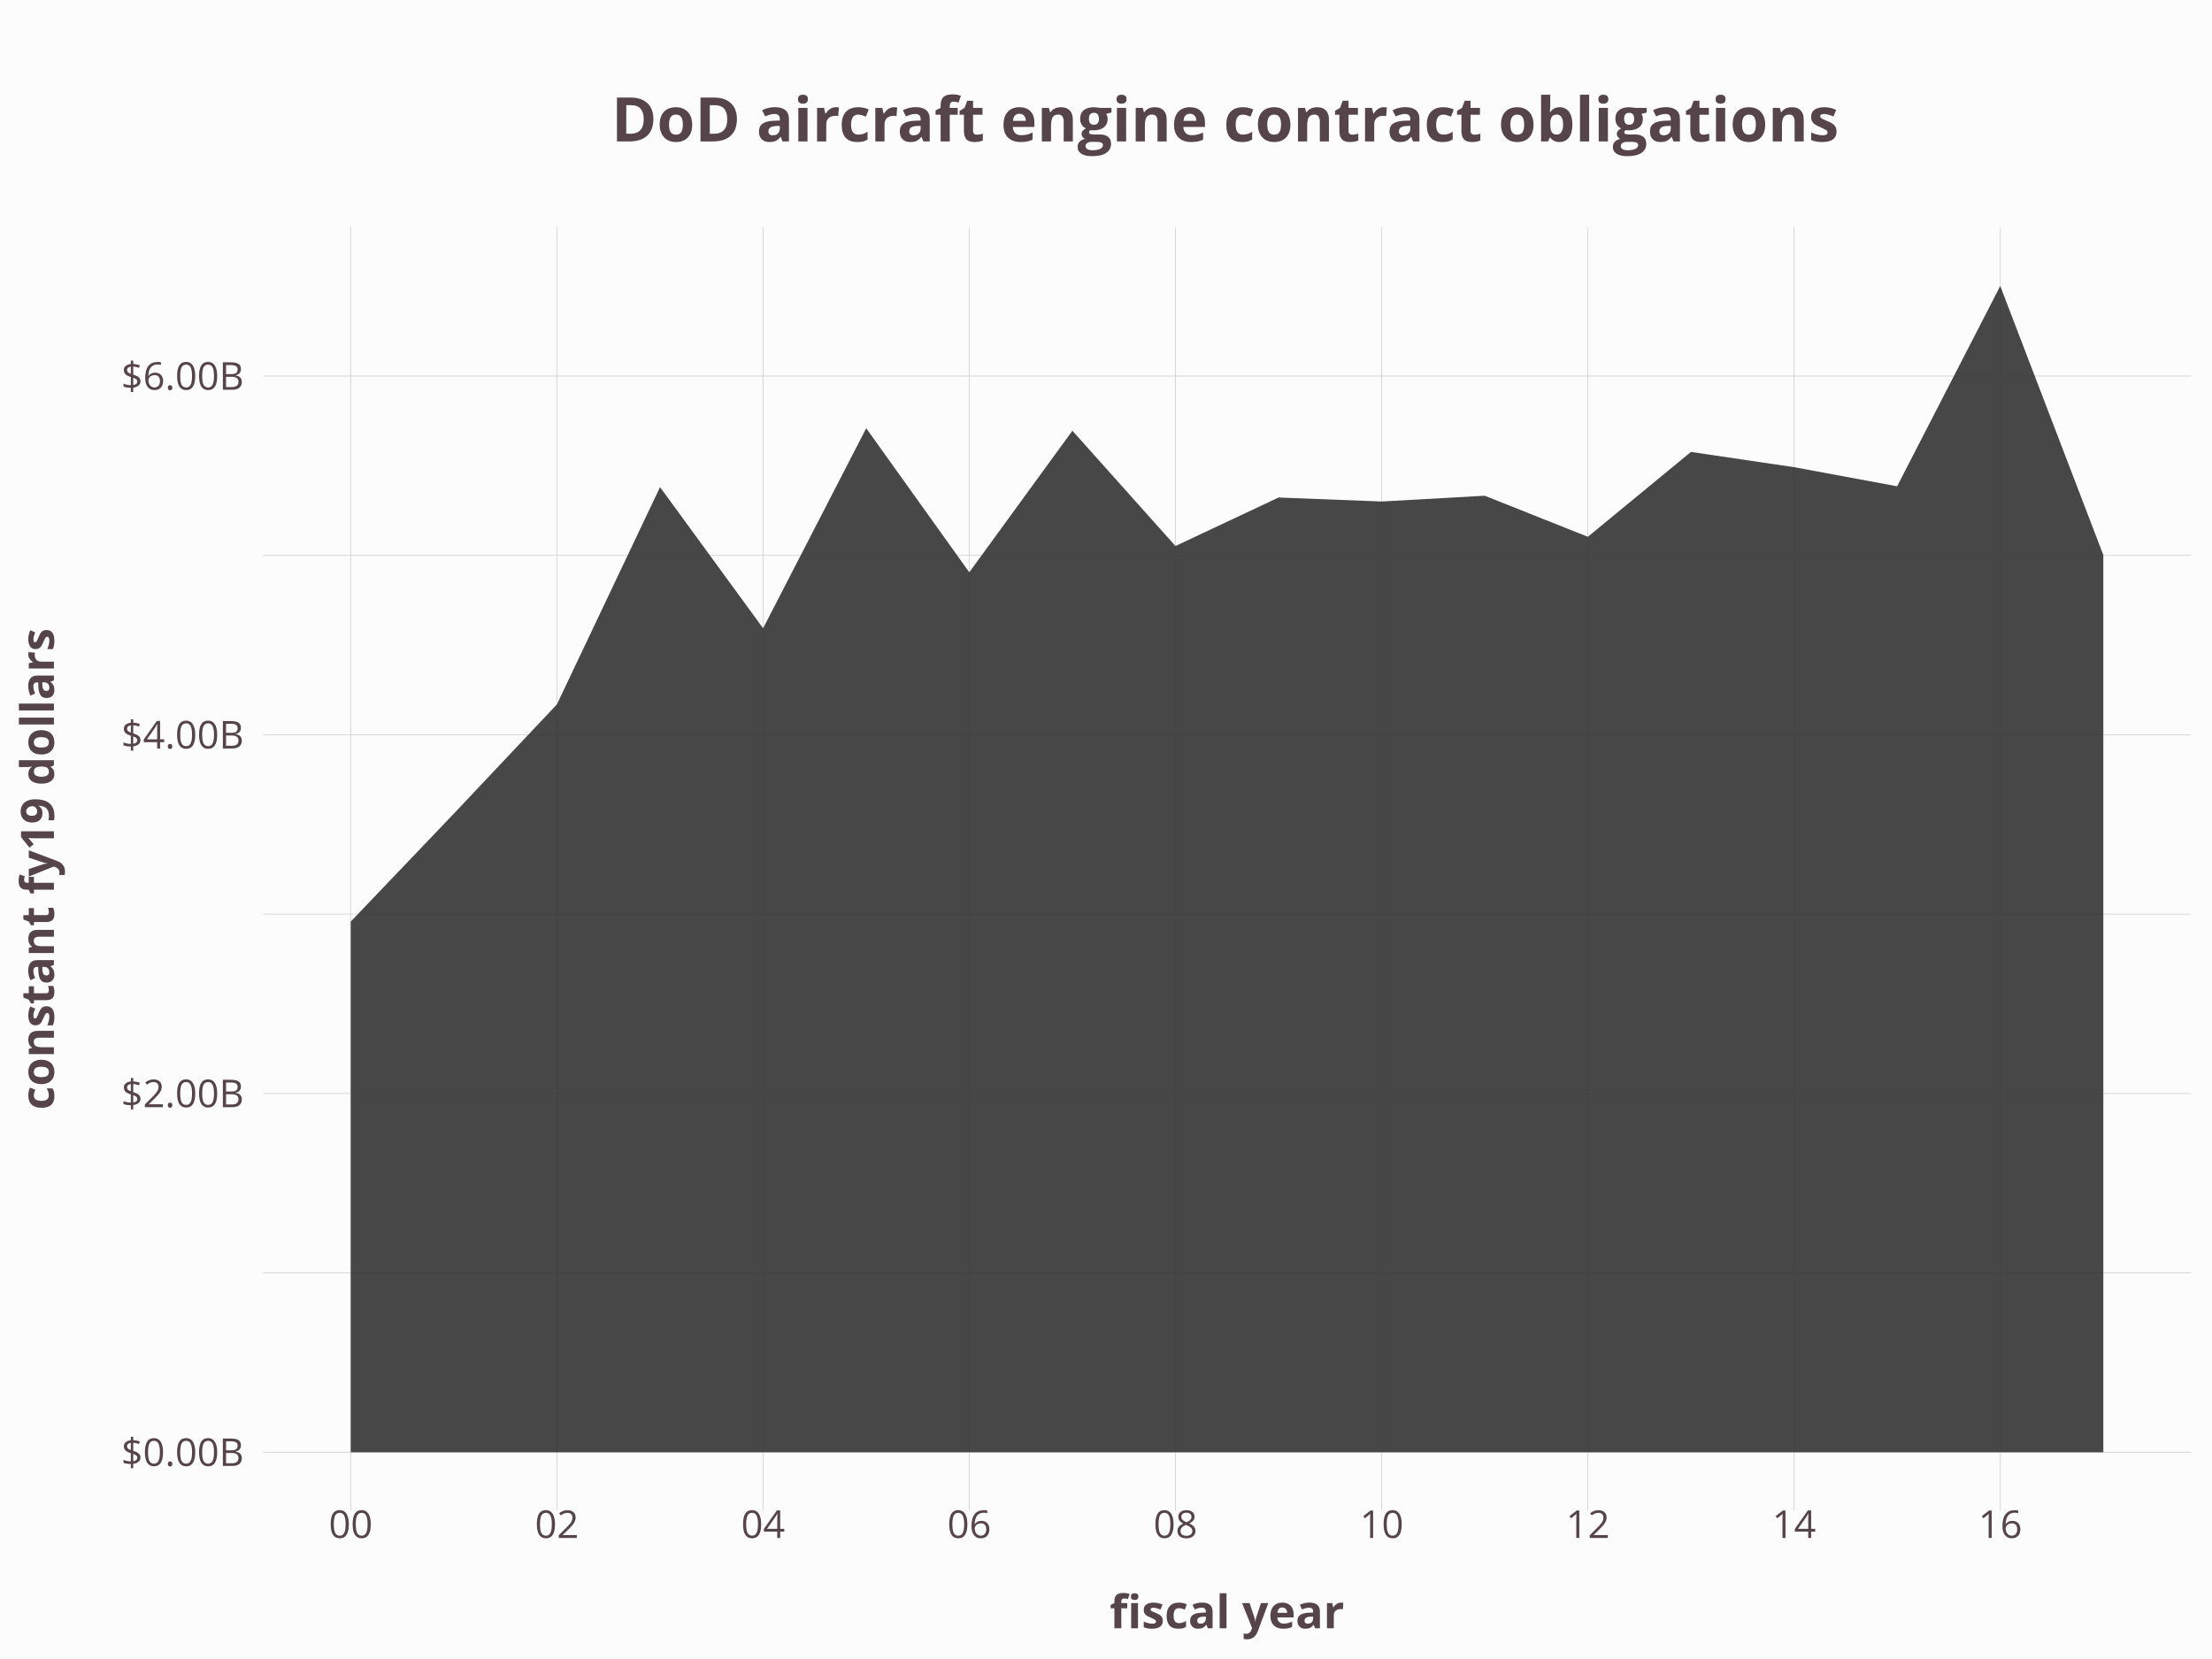
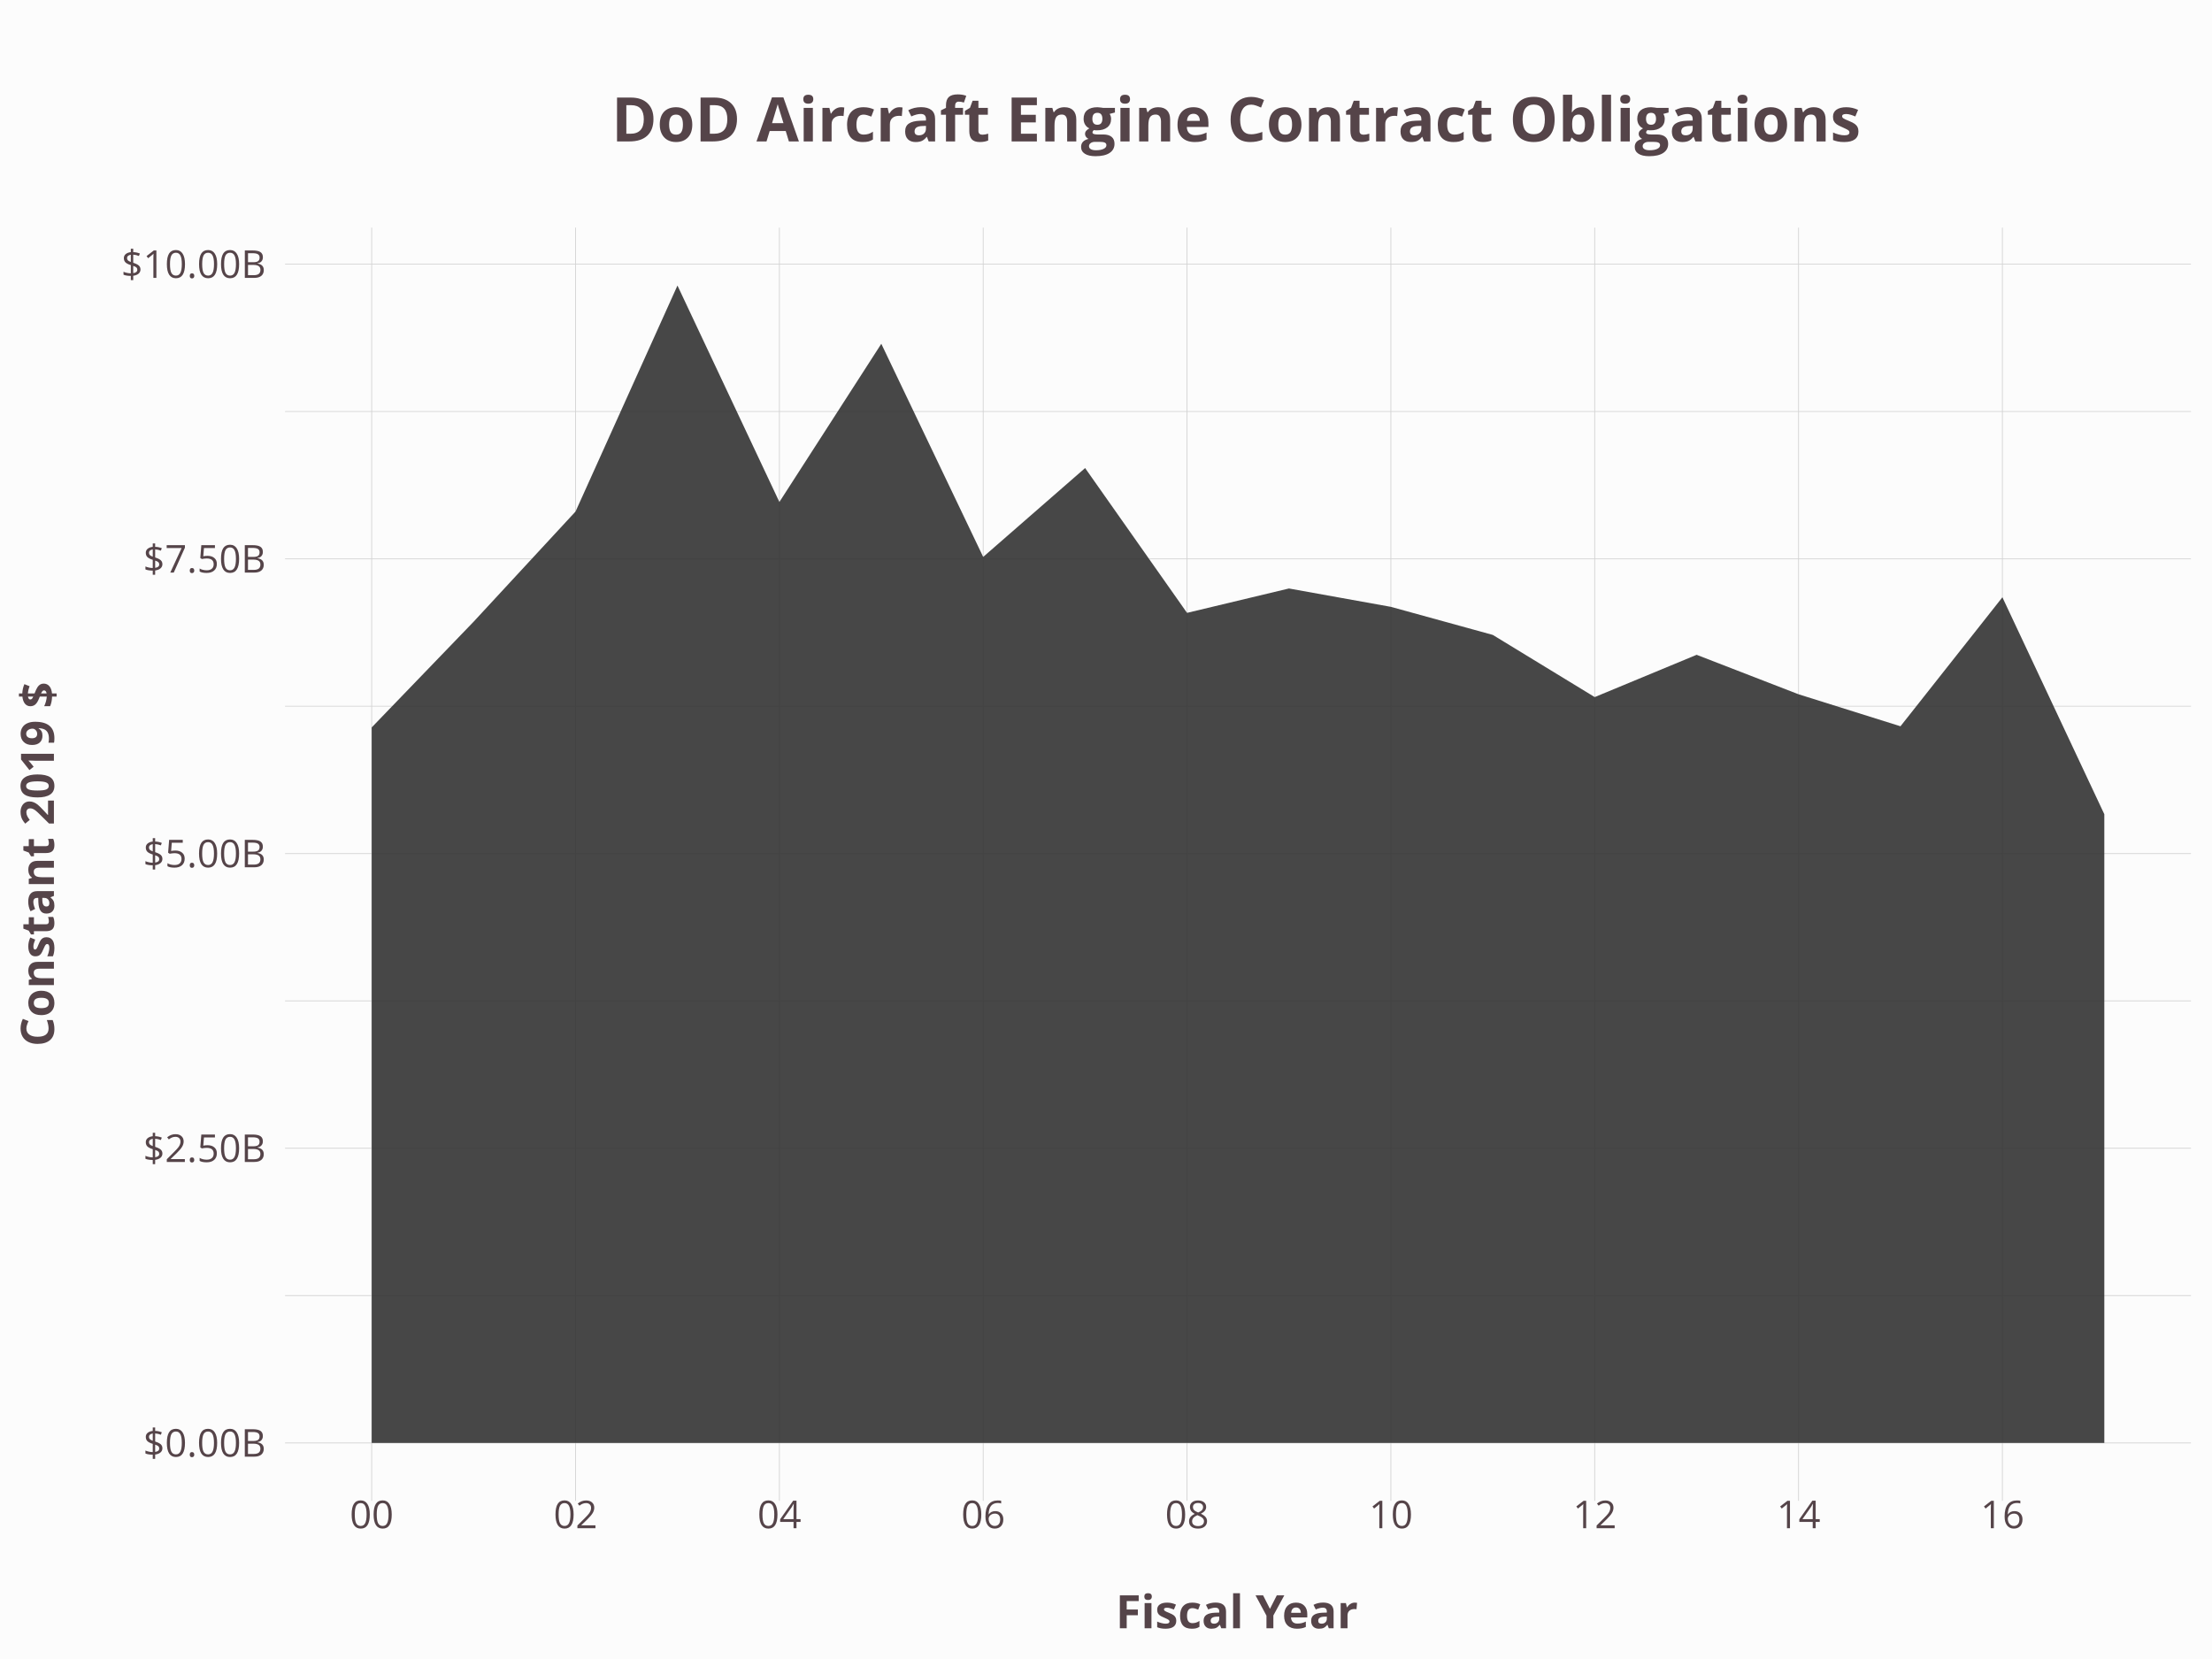
<svg xmlns="http://www.w3.org/2000/svg" viewBox="0 0 576.00 432.00">
  <defs>
    <style type="text/css">
    line, polyline, path, rect, circle {
      fill: none;
      stroke: #000000;
      stroke-linecap: round;
      stroke-linejoin: round;
      stroke-miterlimit: 10.00;
    }
  </style>
  </defs>
  <rect width="100%" height="100%" style="stroke: none; fill: #FFFFFF;" />
  <rect x="0.00" y="0.00" width="576.00" height="432.00" style="stroke-width: 1.07; stroke: #FCFCFC; fill: #FCFCFC;" />
  <defs>
-     <clipPath id="cpNjguNTEwMnw1NzAuNTIxfDM5My4zNDJ8NTkuMjgzMQ==">
-       <rect x="68.51" y="59.28" width="502.01" height="334.06" />
+     <clipPath id="cpNzQuMjI4fDU3MC41MjF8MzkwLjgxMXw1OS4yODMx">
+       <rect x="74.23" y="59.28" width="496.29" height="331.53" />
    </clipPath>
  </defs>
-   <rect x="68.51" y="59.28" width="502.01" height="334.06" style="stroke-width: 1.07; stroke: #FCFCFC; fill: #FCFCFC;" clip-path="url(#cpNjguNTEwMnw1NzAuNTIxfDM5My4zNDJ8NTkuMjgzMQ==)" />
-   <polyline points="68.51,331.45 570.52,331.45 " style="stroke-width: 0.21; stroke: #D3D3D3; stroke-linecap: butt;" clip-path="url(#cpNjguNTEwMnw1NzAuNTIxfDM5My4zNDJ8NTkuMjgzMQ==)" />
-   <polyline points="68.51,238.04 570.52,238.04 " style="stroke-width: 0.21; stroke: #D3D3D3; stroke-linecap: butt;" clip-path="url(#cpNjguNTEwMnw1NzAuNTIxfDM5My4zNDJ8NTkuMjgzMQ==)" />
-   <polyline points="68.51,144.62 570.52,144.62 " style="stroke-width: 0.21; stroke: #D3D3D3; stroke-linecap: butt;" clip-path="url(#cpNjguNTEwMnw1NzAuNTIxfDM5My4zNDJ8NTkuMjgzMQ==)" />
-   <polyline points="68.51,378.16 570.52,378.16 " style="stroke-width: 0.21; stroke: #D3D3D3; stroke-linecap: butt;" clip-path="url(#cpNjguNTEwMnw1NzAuNTIxfDM5My4zNDJ8NTkuMjgzMQ==)" />
-   <polyline points="68.51,284.74 570.52,284.74 " style="stroke-width: 0.21; stroke: #D3D3D3; stroke-linecap: butt;" clip-path="url(#cpNjguNTEwMnw1NzAuNTIxfDM5My4zNDJ8NTkuMjgzMQ==)" />
-   <polyline points="68.51,191.33 570.52,191.33 " style="stroke-width: 0.21; stroke: #D3D3D3; stroke-linecap: butt;" clip-path="url(#cpNjguNTEwMnw1NzAuNTIxfDM5My4zNDJ8NTkuMjgzMQ==)" />
-   <polyline points="68.51,97.92 570.52,97.92 " style="stroke-width: 0.21; stroke: #D3D3D3; stroke-linecap: butt;" clip-path="url(#cpNjguNTEwMnw1NzAuNTIxfDM5My4zNDJ8NTkuMjgzMQ==)" />
-   <polyline points="91.33,393.34 91.33,59.28 " style="stroke-width: 0.21; stroke: #D3D3D3; stroke-linecap: butt;" clip-path="url(#cpNjguNTEwMnw1NzAuNTIxfDM5My4zNDJ8NTkuMjgzMQ==)" />
-   <polyline points="145.02,393.34 145.02,59.28 " style="stroke-width: 0.21; stroke: #D3D3D3; stroke-linecap: butt;" clip-path="url(#cpNjguNTEwMnw1NzAuNTIxfDM5My4zNDJ8NTkuMjgzMQ==)" />
-   <polyline points="198.71,393.34 198.71,59.28 " style="stroke-width: 0.21; stroke: #D3D3D3; stroke-linecap: butt;" clip-path="url(#cpNjguNTEwMnw1NzAuNTIxfDM5My4zNDJ8NTkuMjgzMQ==)" />
-   <polyline points="252.40,393.34 252.40,59.28 " style="stroke-width: 0.21; stroke: #D3D3D3; stroke-linecap: butt;" clip-path="url(#cpNjguNTEwMnw1NzAuNTIxfDM5My4zNDJ8NTkuMjgzMQ==)" />
-   <polyline points="306.09,393.34 306.09,59.28 " style="stroke-width: 0.21; stroke: #D3D3D3; stroke-linecap: butt;" clip-path="url(#cpNjguNTEwMnw1NzAuNTIxfDM5My4zNDJ8NTkuMjgzMQ==)" />
-   <polyline points="359.78,393.34 359.78,59.28 " style="stroke-width: 0.21; stroke: #D3D3D3; stroke-linecap: butt;" clip-path="url(#cpNjguNTEwMnw1NzAuNTIxfDM5My4zNDJ8NTkuMjgzMQ==)" />
-   <polyline points="413.47,393.34 413.47,59.28 " style="stroke-width: 0.21; stroke: #D3D3D3; stroke-linecap: butt;" clip-path="url(#cpNjguNTEwMnw1NzAuNTIxfDM5My4zNDJ8NTkuMjgzMQ==)" />
-   <polyline points="467.17,393.34 467.17,59.28 " style="stroke-width: 0.21; stroke: #D3D3D3; stroke-linecap: butt;" clip-path="url(#cpNjguNTEwMnw1NzAuNTIxfDM5My4zNDJ8NTkuMjgzMQ==)" />
-   <polyline points="520.86,393.34 520.86,59.28 " style="stroke-width: 0.21; stroke: #D3D3D3; stroke-linecap: butt;" clip-path="url(#cpNjguNTEwMnw1NzAuNTIxfDM5My4zNDJ8NTkuMjgzMQ==)" />
-   <polyline points="91.33,239.98 118.17,211.88 145.02,183.42 171.87,126.84 198.71,163.60 225.56,111.52 252.40,149.02 279.25,112.16 306.09,142.18 332.94,129.55 359.78,130.59 386.63,129.09 413.47,139.78 440.32,117.68 467.17,121.65 494.01,126.63 520.86,74.47 547.70,144.53 547.70,378.16 520.86,378.16 494.01,378.16 467.17,378.16 440.32,378.16 413.47,378.16 386.63,378.16 359.78,378.16 332.94,378.16 306.09,378.16 279.25,378.16 252.40,378.16 225.56,378.16 198.71,378.16 171.87,378.16 145.02,378.16 118.17,378.16 91.33,378.16 " style="stroke-width: 1.07; stroke: none; fill: #333333; fill-opacity: 0.90;" clip-path="url(#cpNjguNTEwMnw1NzAuNTIxfDM5My4zNDJ8NTkuMjgzMQ==)" />
+   <rect x="74.23" y="59.28" width="496.29" height="331.53" style="stroke-width: 1.07; stroke: #FCFCFC; fill: #FCFCFC;" clip-path="url(#cpNzQuMjI4fDU3MC41MjF8MzkwLjgxMXw1OS4yODMx)" />
+   <polyline points="74.23,337.37 570.52,337.37 " style="stroke-width: 0.21; stroke: #D3D3D3; stroke-linecap: butt;" clip-path="url(#cpNzQuMjI4fDU3MC41MjF8MzkwLjgxMXw1OS4yODMx)" />
+   <polyline points="74.23,260.63 570.52,260.63 " style="stroke-width: 0.21; stroke: #D3D3D3; stroke-linecap: butt;" clip-path="url(#cpNzQuMjI4fDU3MC41MjF8MzkwLjgxMXw1OS4yODMx)" />
+   <polyline points="74.23,183.90 570.52,183.90 " style="stroke-width: 0.21; stroke: #D3D3D3; stroke-linecap: butt;" clip-path="url(#cpNzQuMjI4fDU3MC41MjF8MzkwLjgxMXw1OS4yODMx)" />
+   <polyline points="74.23,107.16 570.52,107.16 " style="stroke-width: 0.21; stroke: #D3D3D3; stroke-linecap: butt;" clip-path="url(#cpNzQuMjI4fDU3MC41MjF8MzkwLjgxMXw1OS4yODMx)" />
+   <polyline points="74.23,375.74 570.52,375.74 " style="stroke-width: 0.21; stroke: #D3D3D3; stroke-linecap: butt;" clip-path="url(#cpNzQuMjI4fDU3MC41MjF8MzkwLjgxMXw1OS4yODMx)" />
+   <polyline points="74.23,299.00 570.52,299.00 " style="stroke-width: 0.21; stroke: #D3D3D3; stroke-linecap: butt;" clip-path="url(#cpNzQuMjI4fDU3MC41MjF8MzkwLjgxMXw1OS4yODMx)" />
+   <polyline points="74.23,222.27 570.52,222.27 " style="stroke-width: 0.21; stroke: #D3D3D3; stroke-linecap: butt;" clip-path="url(#cpNzQuMjI4fDU3MC41MjF8MzkwLjgxMXw1OS4yODMx)" />
+   <polyline points="74.23,145.53 570.52,145.53 " style="stroke-width: 0.21; stroke: #D3D3D3; stroke-linecap: butt;" clip-path="url(#cpNzQuMjI4fDU3MC41MjF8MzkwLjgxMXw1OS4yODMx)" />
+   <polyline points="74.23,68.79 570.52,68.79 " style="stroke-width: 0.21; stroke: #D3D3D3; stroke-linecap: butt;" clip-path="url(#cpNzQuMjI4fDU3MC41MjF8MzkwLjgxMXw1OS4yODMx)" />
+   <polyline points="96.79,390.81 96.79,59.28 " style="stroke-width: 0.21; stroke: #D3D3D3; stroke-linecap: butt;" clip-path="url(#cpNzQuMjI4fDU3MC41MjF8MzkwLjgxMXw1OS4yODMx)" />
+   <polyline points="149.87,390.81 149.87,59.28 " style="stroke-width: 0.21; stroke: #D3D3D3; stroke-linecap: butt;" clip-path="url(#cpNzQuMjI4fDU3MC41MjF8MzkwLjgxMXw1OS4yODMx)" />
+   <polyline points="202.95,390.81 202.95,59.28 " style="stroke-width: 0.21; stroke: #D3D3D3; stroke-linecap: butt;" clip-path="url(#cpNzQuMjI4fDU3MC41MjF8MzkwLjgxMXw1OS4yODMx)" />
+   <polyline points="256.02,390.81 256.02,59.28 " style="stroke-width: 0.21; stroke: #D3D3D3; stroke-linecap: butt;" clip-path="url(#cpNzQuMjI4fDU3MC41MjF8MzkwLjgxMXw1OS4yODMx)" />
+   <polyline points="309.10,390.81 309.10,59.28 " style="stroke-width: 0.21; stroke: #D3D3D3; stroke-linecap: butt;" clip-path="url(#cpNzQuMjI4fDU3MC41MjF8MzkwLjgxMXw1OS4yODMx)" />
+   <polyline points="362.18,390.81 362.18,59.28 " style="stroke-width: 0.21; stroke: #D3D3D3; stroke-linecap: butt;" clip-path="url(#cpNzQuMjI4fDU3MC41MjF8MzkwLjgxMXw1OS4yODMx)" />
+   <polyline points="415.26,390.81 415.26,59.28 " style="stroke-width: 0.21; stroke: #D3D3D3; stroke-linecap: butt;" clip-path="url(#cpNzQuMjI4fDU3MC41MjF8MzkwLjgxMXw1OS4yODMx)" />
+   <polyline points="468.34,390.81 468.34,59.28 " style="stroke-width: 0.21; stroke: #D3D3D3; stroke-linecap: butt;" clip-path="url(#cpNzQuMjI4fDU3MC41MjF8MzkwLjgxMXw1OS4yODMx)" />
+   <polyline points="521.42,390.81 521.42,59.28 " style="stroke-width: 0.21; stroke: #D3D3D3; stroke-linecap: butt;" clip-path="url(#cpNzQuMjI4fDU3MC41MjF8MzkwLjgxMXw1OS4yODMx)" />
+   <polyline points="96.79,189.42 123.33,161.89 149.87,133.20 176.41,74.35 202.95,130.72 229.49,89.52 256.02,145.02 282.56,121.88 309.10,159.59 335.64,153.24 362.18,158.02 388.72,165.33 415.26,181.52 441.80,170.51 468.34,180.79 494.88,189.12 521.42,155.53 547.96,212.02 547.96,375.74 521.42,375.74 494.88,375.74 468.34,375.74 441.80,375.74 415.26,375.74 388.72,375.74 362.18,375.74 335.64,375.74 309.10,375.74 282.56,375.74 256.02,375.74 229.49,375.74 202.95,375.74 176.41,375.74 149.87,375.74 123.33,375.74 96.79,375.74 " style="stroke-width: 1.07; stroke: none; fill: #333333; fill-opacity: 0.90;" clip-path="url(#cpNzQuMjI4fDU3MC41MjF8MzkwLjgxMXw1OS4yODMx)" />
  <defs>
    <clipPath id="cpMHw1NzZ8NDMyfDA=">
      <rect x="0.00" y="0.00" width="576.00" height="432.00" />
    </clipPath>
  </defs>
  <g clip-path="url(#cpMHw1NzZ8NDMyfDA=)">
-     <text x="31.52" y="381.73" style="font-size: 10.00px; fill: #554449; font-family: Open Sans;" textLength="32.01px" lengthAdjust="spacingAndGlyphs">$0.00B</text>
+     <text x="37.23" y="379.31" style="font-size: 10.00px; fill: #554449; font-family: Open Sans;" textLength="32.01px" lengthAdjust="spacingAndGlyphs">$0.00B</text>
  </g>
  <g clip-path="url(#cpMHw1NzZ8NDMyfDA=)">
-     <text x="31.52" y="288.31" style="font-size: 10.00px; fill: #554449; font-family: Open Sans;" textLength="32.01px" lengthAdjust="spacingAndGlyphs">$2.00B</text>
+     <text x="37.23" y="302.57" style="font-size: 10.00px; fill: #554449; font-family: Open Sans;" textLength="32.01px" lengthAdjust="spacingAndGlyphs">$2.50B</text>
  </g>
  <g clip-path="url(#cpMHw1NzZ8NDMyfDA=)">
-     <text x="31.52" y="194.90" style="font-size: 10.00px; fill: #554449; font-family: Open Sans;" textLength="32.01px" lengthAdjust="spacingAndGlyphs">$4.00B</text>
+     <text x="37.23" y="225.84" style="font-size: 10.00px; fill: #554449; font-family: Open Sans;" textLength="32.01px" lengthAdjust="spacingAndGlyphs">$5.00B</text>
  </g>
  <g clip-path="url(#cpMHw1NzZ8NDMyfDA=)">
-     <text x="31.52" y="101.49" style="font-size: 10.00px; fill: #554449; font-family: Open Sans;" textLength="32.01px" lengthAdjust="spacingAndGlyphs">$6.00B</text>
-   </g>
-   <polyline points="68.51,378.16 68.51,378.16 " style="stroke-width: 1.07; stroke: #333333; stroke-linecap: butt;" clip-path="url(#cpMHw1NzZ8NDMyfDA=)" />
-   <polyline points="68.51,284.74 68.51,284.74 " style="stroke-width: 1.07; stroke: #333333; stroke-linecap: butt;" clip-path="url(#cpMHw1NzZ8NDMyfDA=)" />
-   <polyline points="68.51,191.33 68.51,191.33 " style="stroke-width: 1.07; stroke: #333333; stroke-linecap: butt;" clip-path="url(#cpMHw1NzZ8NDMyfDA=)" />
-   <polyline points="68.51,97.92 68.51,97.92 " style="stroke-width: 1.07; stroke: #333333; stroke-linecap: butt;" clip-path="url(#cpMHw1NzZ8NDMyfDA=)" />
-   <polyline points="91.33,393.34 91.33,393.34 " style="stroke-width: 1.07; stroke: #333333; stroke-linecap: butt;" clip-path="url(#cpMHw1NzZ8NDMyfDA=)" />
-   <polyline points="145.02,393.34 145.02,393.34 " style="stroke-width: 1.07; stroke: #333333; stroke-linecap: butt;" clip-path="url(#cpMHw1NzZ8NDMyfDA=)" />
-   <polyline points="198.71,393.34 198.71,393.34 " style="stroke-width: 1.07; stroke: #333333; stroke-linecap: butt;" clip-path="url(#cpMHw1NzZ8NDMyfDA=)" />
-   <polyline points="252.40,393.34 252.40,393.34 " style="stroke-width: 1.07; stroke: #333333; stroke-linecap: butt;" clip-path="url(#cpMHw1NzZ8NDMyfDA=)" />
-   <polyline points="306.09,393.34 306.09,393.34 " style="stroke-width: 1.07; stroke: #333333; stroke-linecap: butt;" clip-path="url(#cpMHw1NzZ8NDMyfDA=)" />
-   <polyline points="359.78,393.34 359.78,393.34 " style="stroke-width: 1.07; stroke: #333333; stroke-linecap: butt;" clip-path="url(#cpMHw1NzZ8NDMyfDA=)" />
-   <polyline points="413.47,393.34 413.47,393.34 " style="stroke-width: 1.07; stroke: #333333; stroke-linecap: butt;" clip-path="url(#cpMHw1NzZ8NDMyfDA=)" />
-   <polyline points="467.17,393.34 467.17,393.34 " style="stroke-width: 1.07; stroke: #333333; stroke-linecap: butt;" clip-path="url(#cpMHw1NzZ8NDMyfDA=)" />
-   <polyline points="520.86,393.34 520.86,393.34 " style="stroke-width: 1.07; stroke: #333333; stroke-linecap: butt;" clip-path="url(#cpMHw1NzZ8NDMyfDA=)" />
-   <g clip-path="url(#cpMHw1NzZ8NDMyfDA=)">
-     <text x="85.61" y="400.48" style="font-size: 10.00px; fill: #554449; font-family: Open Sans;" textLength="11.44px" lengthAdjust="spacingAndGlyphs">00</text>
+     <text x="37.23" y="149.10" style="font-size: 10.00px; fill: #554449; font-family: Open Sans;" textLength="32.01px" lengthAdjust="spacingAndGlyphs">$7.50B</text>
  </g>
  <g clip-path="url(#cpMHw1NzZ8NDMyfDA=)">
-     <text x="139.30" y="400.48" style="font-size: 10.00px; fill: #554449; font-family: Open Sans;" textLength="11.44px" lengthAdjust="spacingAndGlyphs">02</text>
+     <text x="31.52" y="72.36" style="font-size: 10.00px; fill: #554449; font-family: Open Sans;" textLength="37.73px" lengthAdjust="spacingAndGlyphs">$10.00B</text>
+   </g>
+   <polyline points="74.23,375.74 74.23,375.74 " style="stroke-width: 1.07; stroke: #333333; stroke-linecap: butt;" clip-path="url(#cpMHw1NzZ8NDMyfDA=)" />
+   <polyline points="74.23,299.00 74.23,299.00 " style="stroke-width: 1.07; stroke: #333333; stroke-linecap: butt;" clip-path="url(#cpMHw1NzZ8NDMyfDA=)" />
+   <polyline points="74.23,222.27 74.23,222.27 " style="stroke-width: 1.07; stroke: #333333; stroke-linecap: butt;" clip-path="url(#cpMHw1NzZ8NDMyfDA=)" />
+   <polyline points="74.23,145.53 74.23,145.53 " style="stroke-width: 1.07; stroke: #333333; stroke-linecap: butt;" clip-path="url(#cpMHw1NzZ8NDMyfDA=)" />
+   <polyline points="74.23,68.79 74.23,68.79 " style="stroke-width: 1.07; stroke: #333333; stroke-linecap: butt;" clip-path="url(#cpMHw1NzZ8NDMyfDA=)" />
+   <polyline points="96.79,390.81 96.79,390.81 " style="stroke-width: 1.07; stroke: #333333; stroke-linecap: butt;" clip-path="url(#cpMHw1NzZ8NDMyfDA=)" />
+   <polyline points="149.87,390.81 149.87,390.81 " style="stroke-width: 1.07; stroke: #333333; stroke-linecap: butt;" clip-path="url(#cpMHw1NzZ8NDMyfDA=)" />
+   <polyline points="202.95,390.81 202.95,390.81 " style="stroke-width: 1.07; stroke: #333333; stroke-linecap: butt;" clip-path="url(#cpMHw1NzZ8NDMyfDA=)" />
+   <polyline points="256.02,390.81 256.02,390.81 " style="stroke-width: 1.07; stroke: #333333; stroke-linecap: butt;" clip-path="url(#cpMHw1NzZ8NDMyfDA=)" />
+   <polyline points="309.10,390.81 309.10,390.81 " style="stroke-width: 1.07; stroke: #333333; stroke-linecap: butt;" clip-path="url(#cpMHw1NzZ8NDMyfDA=)" />
+   <polyline points="362.18,390.81 362.18,390.81 " style="stroke-width: 1.07; stroke: #333333; stroke-linecap: butt;" clip-path="url(#cpMHw1NzZ8NDMyfDA=)" />
+   <polyline points="415.26,390.81 415.26,390.81 " style="stroke-width: 1.07; stroke: #333333; stroke-linecap: butt;" clip-path="url(#cpMHw1NzZ8NDMyfDA=)" />
+   <polyline points="468.34,390.81 468.34,390.81 " style="stroke-width: 1.07; stroke: #333333; stroke-linecap: butt;" clip-path="url(#cpMHw1NzZ8NDMyfDA=)" />
+   <polyline points="521.42,390.81 521.42,390.81 " style="stroke-width: 1.07; stroke: #333333; stroke-linecap: butt;" clip-path="url(#cpMHw1NzZ8NDMyfDA=)" />
+   <g clip-path="url(#cpMHw1NzZ8NDMyfDA=)">
+     <text x="91.07" y="397.95" style="font-size: 10.00px; fill: #554449; font-family: Open Sans;" textLength="11.44px" lengthAdjust="spacingAndGlyphs">00</text>
  </g>
  <g clip-path="url(#cpMHw1NzZ8NDMyfDA=)">
-     <text x="192.99" y="400.48" style="font-size: 10.00px; fill: #554449; font-family: Open Sans;" textLength="11.44px" lengthAdjust="spacingAndGlyphs">04</text>
+     <text x="144.15" y="397.95" style="font-size: 10.00px; fill: #554449; font-family: Open Sans;" textLength="11.44px" lengthAdjust="spacingAndGlyphs">02</text>
  </g>
  <g clip-path="url(#cpMHw1NzZ8NDMyfDA=)">
-     <text x="246.68" y="400.48" style="font-size: 10.00px; fill: #554449; font-family: Open Sans;" textLength="11.44px" lengthAdjust="spacingAndGlyphs">06</text>
+     <text x="197.23" y="397.95" style="font-size: 10.00px; fill: #554449; font-family: Open Sans;" textLength="11.44px" lengthAdjust="spacingAndGlyphs">04</text>
  </g>
  <g clip-path="url(#cpMHw1NzZ8NDMyfDA=)">
-     <text x="300.37" y="400.48" style="font-size: 10.00px; fill: #554449; font-family: Open Sans;" textLength="11.44px" lengthAdjust="spacingAndGlyphs">08</text>
+     <text x="250.31" y="397.95" style="font-size: 10.00px; fill: #554449; font-family: Open Sans;" textLength="11.44px" lengthAdjust="spacingAndGlyphs">06</text>
  </g>
  <g clip-path="url(#cpMHw1NzZ8NDMyfDA=)">
-     <text x="354.07" y="400.48" style="font-size: 10.00px; fill: #554449; font-family: Open Sans;" textLength="11.44px" lengthAdjust="spacingAndGlyphs">10</text>
+     <text x="303.39" y="397.95" style="font-size: 10.00px; fill: #554449; font-family: Open Sans;" textLength="11.44px" lengthAdjust="spacingAndGlyphs">08</text>
  </g>
  <g clip-path="url(#cpMHw1NzZ8NDMyfDA=)">
-     <text x="407.76" y="400.48" style="font-size: 10.00px; fill: #554449; font-family: Open Sans;" textLength="11.44px" lengthAdjust="spacingAndGlyphs">12</text>
+     <text x="356.47" y="397.95" style="font-size: 10.00px; fill: #554449; font-family: Open Sans;" textLength="11.44px" lengthAdjust="spacingAndGlyphs">10</text>
  </g>
  <g clip-path="url(#cpMHw1NzZ8NDMyfDA=)">
-     <text x="461.45" y="400.48" style="font-size: 10.00px; fill: #554449; font-family: Open Sans;" textLength="11.44px" lengthAdjust="spacingAndGlyphs">14</text>
+     <text x="409.55" y="397.95" style="font-size: 10.00px; fill: #554449; font-family: Open Sans;" textLength="11.44px" lengthAdjust="spacingAndGlyphs">12</text>
  </g>
  <g clip-path="url(#cpMHw1NzZ8NDMyfDA=)">
-     <text x="515.14" y="400.48" style="font-size: 10.00px; fill: #554449; font-family: Open Sans;" textLength="11.44px" lengthAdjust="spacingAndGlyphs">16</text>
+     <text x="462.62" y="397.95" style="font-size: 10.00px; fill: #554449; font-family: Open Sans;" textLength="11.44px" lengthAdjust="spacingAndGlyphs">14</text>
  </g>
  <g clip-path="url(#cpMHw1NzZ8NDMyfDA=)">
-     <text x="288.97" y="423.99" style="font-size: 12.00px; font-weight: bold; fill: #554449; font-family: Open Sans;" textLength="61.08px" lengthAdjust="spacingAndGlyphs">fiscal year</text>
+     <text x="515.70" y="397.95" style="font-size: 10.00px; fill: #554449; font-family: Open Sans;" textLength="11.44px" lengthAdjust="spacingAndGlyphs">16</text>
  </g>
  <g clip-path="url(#cpMHw1NzZ8NDMyfDA=)">
-     <text transform="translate(14.04,289.02) rotate(-90)" style="font-size: 12.00px; font-weight: bold; fill: #554449; font-family: Open Sans;" textLength="125.42px" lengthAdjust="spacingAndGlyphs">constant fy19 dollars</text>
+     <text x="290.53" y="423.99" style="font-size: 12.00px; font-weight: bold; fill: #554449; font-family: Open Sans;" textLength="63.69px" lengthAdjust="spacingAndGlyphs">Fiscal Year</text>
  </g>
  <g clip-path="url(#cpMHw1NzZ8NDMyfDA=)">
-     <text x="159.22" y="36.83" style="font-size: 16.00px; font-weight: bold; fill: #554449; font-family: Open Sans;" textLength="320.59px" lengthAdjust="spacingAndGlyphs">DoD aircraft engine contract obligations</text>
+     <text transform="translate(14.04,272.53) rotate(-90)" style="font-size: 12.00px; font-weight: bold; fill: #554449; font-family: Open Sans;" textLength="94.96px" lengthAdjust="spacingAndGlyphs">Constant 2019 $</text>
+   </g>
+   <g clip-path="url(#cpMHw1NzZ8NDMyfDA=)">
+     <text x="159.24" y="36.83" style="font-size: 16.00px; font-weight: bold; fill: #554449; font-family: Open Sans;" textLength="326.27px" lengthAdjust="spacingAndGlyphs">DoD Aircraft Engine Contract Obligations</text>
  </g>
</svg>
